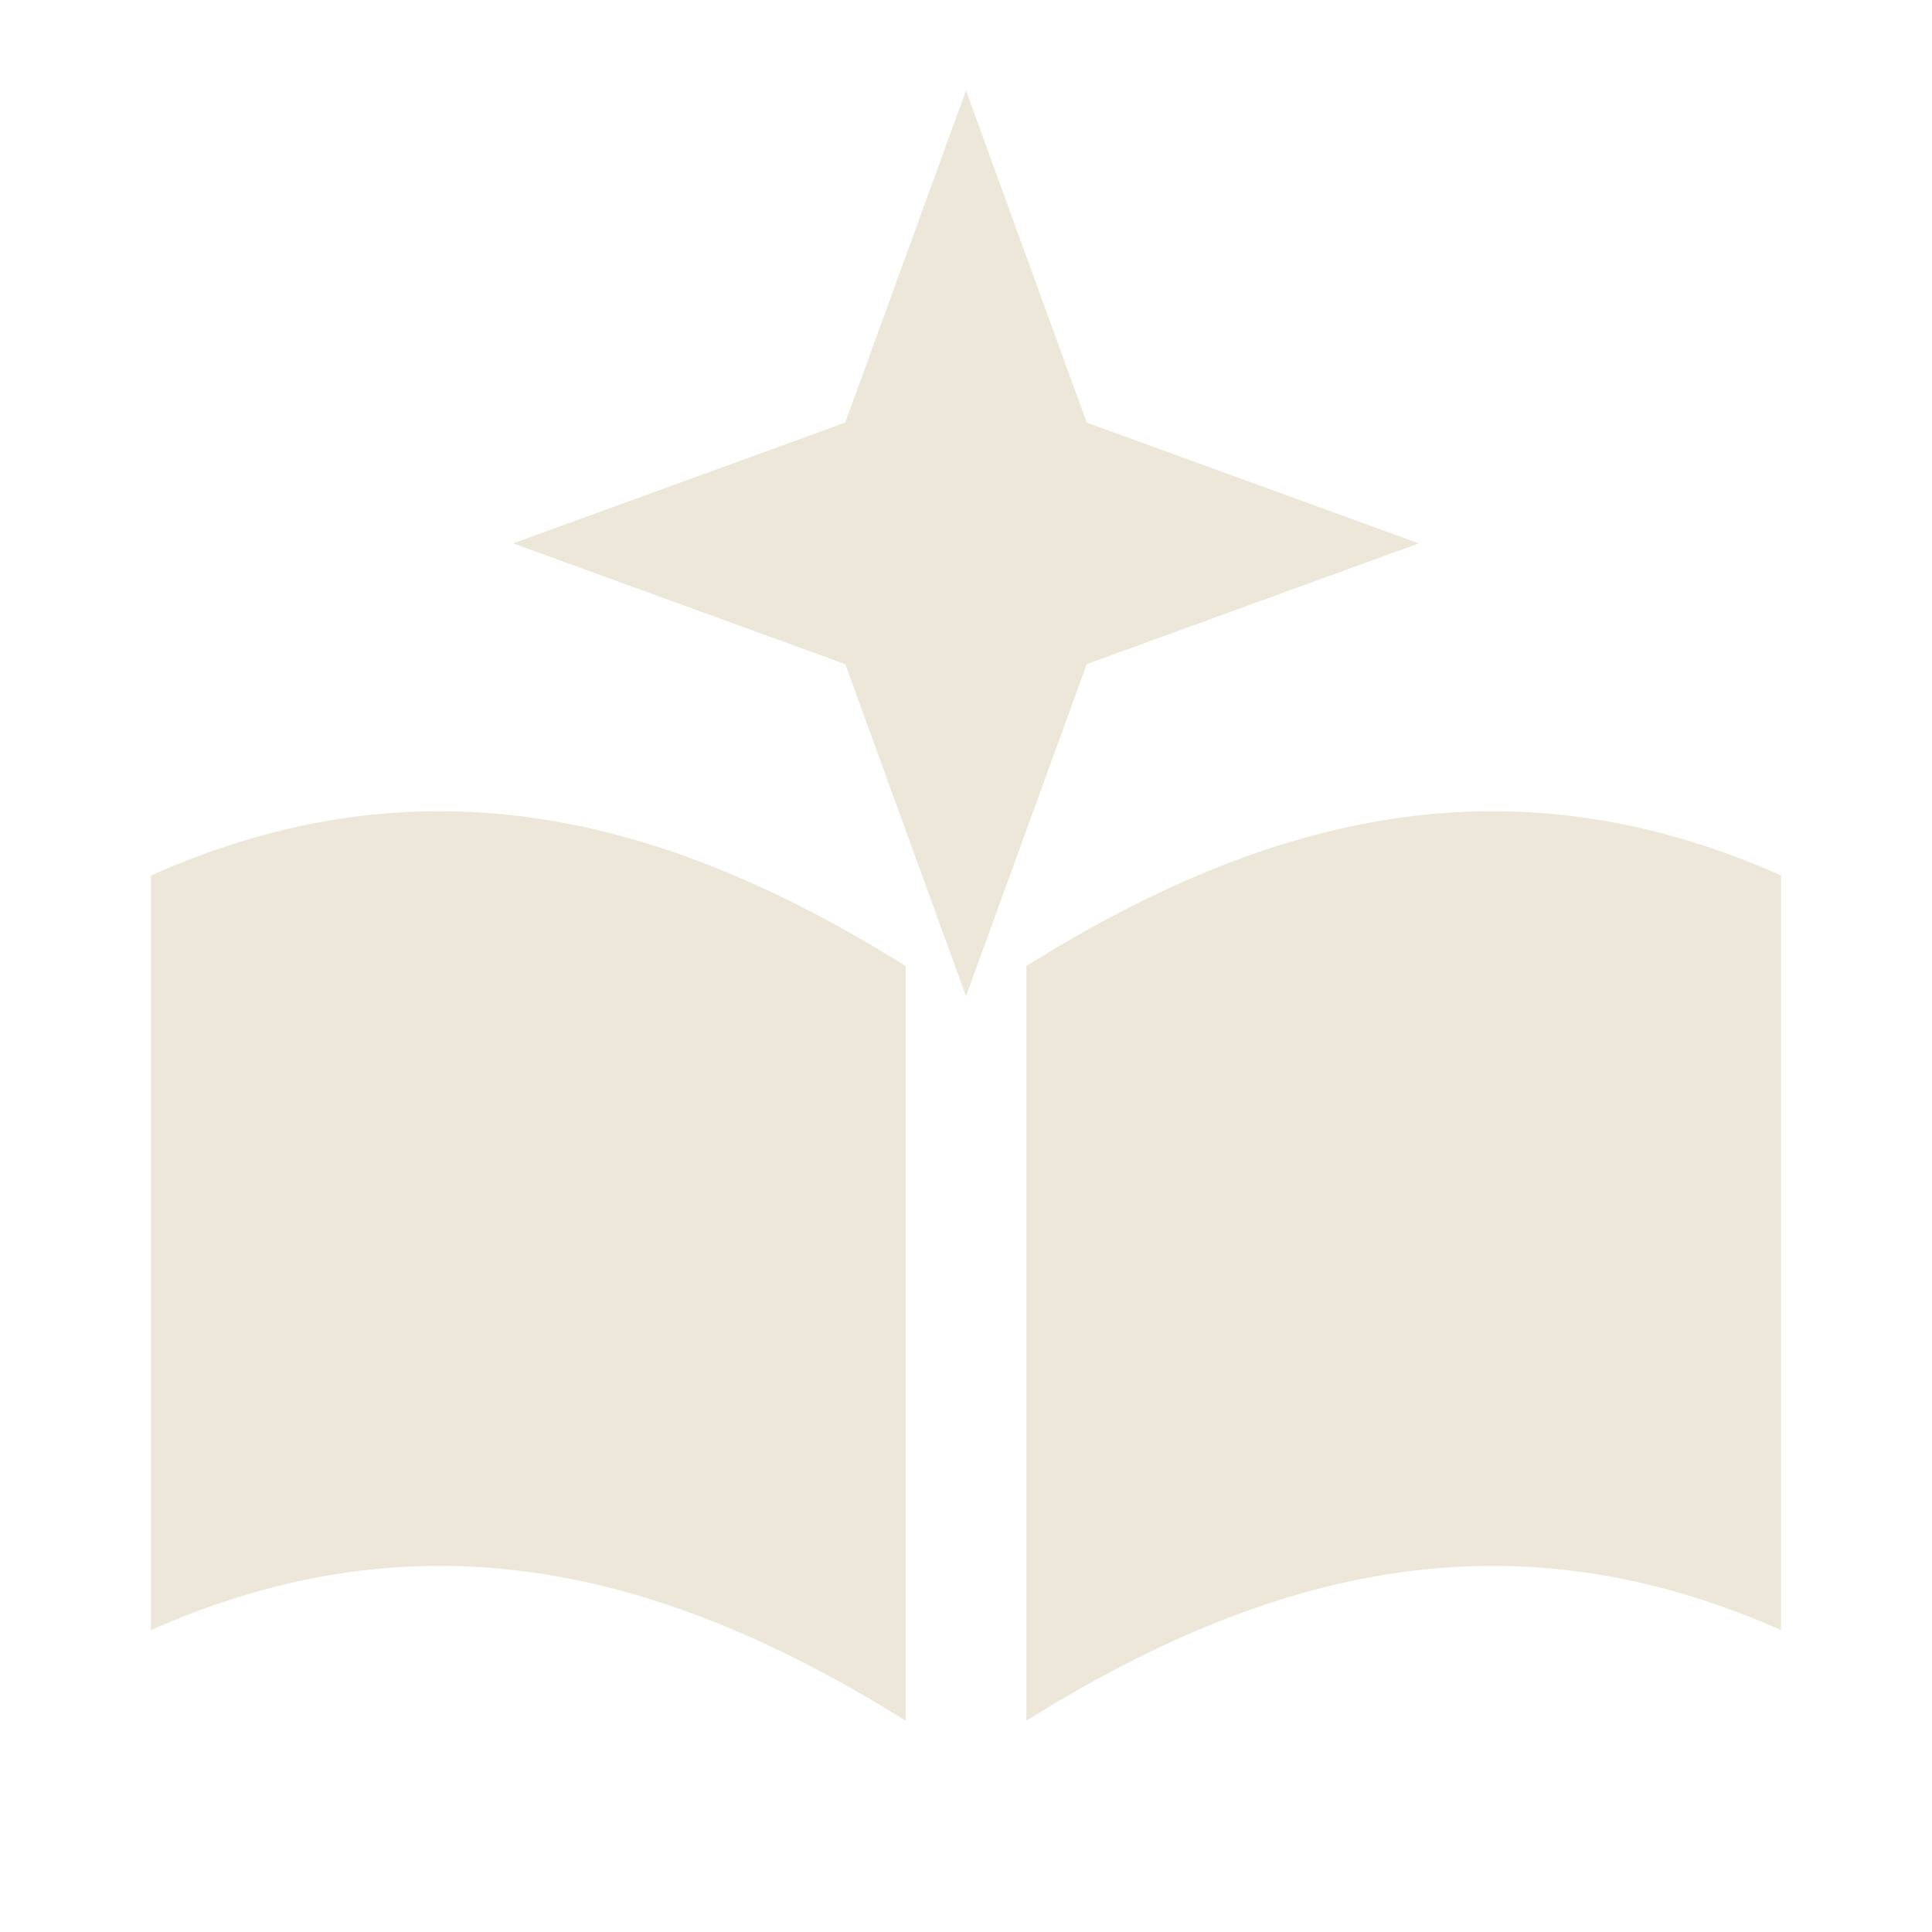
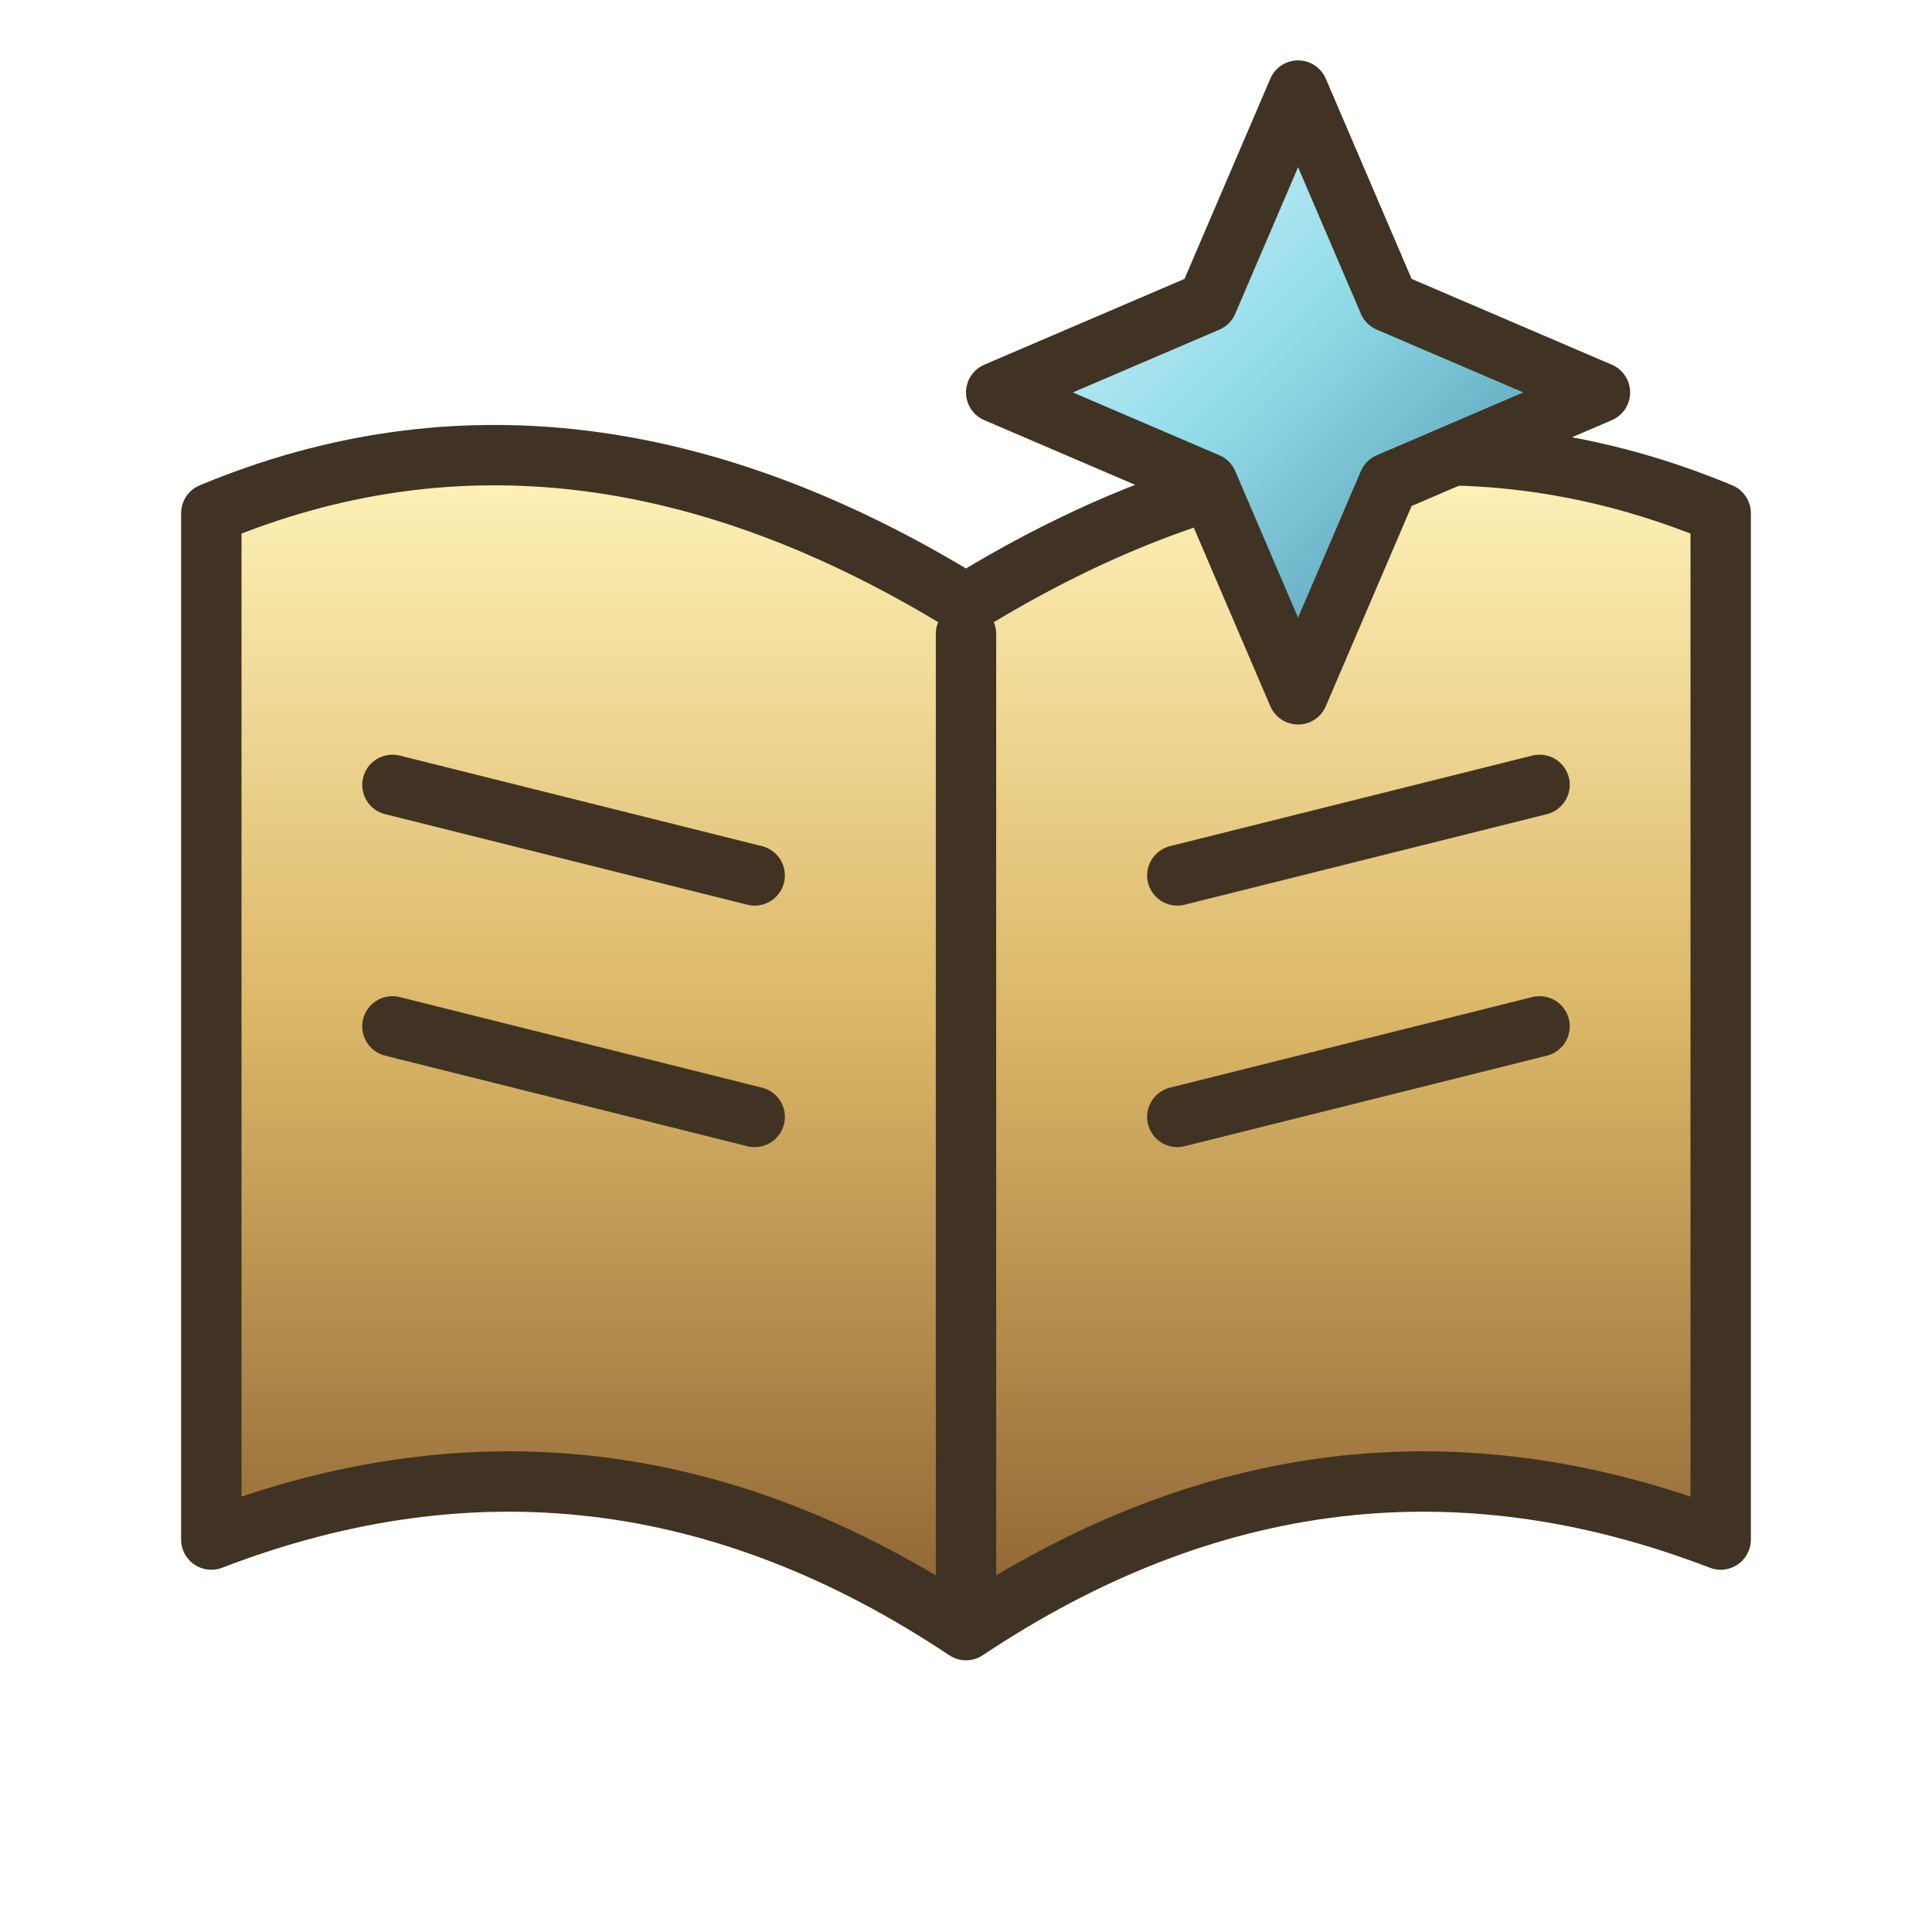
- <svg xmlns="http://www.w3.org/2000/svg" viewBox="0 0 64 64" width="64" height="64" fill="#ECE7D8">
-   <path d="M5 29c9-4 17-2 25 3v25c-8-5-16-7-25-3zm54 0c-9-4-17-2-25 3v25c8-5 16-7 25-3zM32 3l4 11 11 4-11 4-4 11-4-11-11-4 11-4z" />
+ <svg xmlns="http://www.w3.org/2000/svg" width="256" height="256" viewBox="0 0 64 64">
+   <defs>
+     <linearGradient id="gold" x2="0" y2="1">
+       <stop stop-color="#fff3ba" />
+       <stop offset=".48" stop-color="#dbb667" />
+       <stop offset="1" stop-color="#8c6232" />
+     </linearGradient>
+     <linearGradient id="steel" x2="1" y2="1">
+       <stop stop-color="#eefaff" />
+       <stop offset=".45" stop-color="#91dce9" />
+       <stop offset="1" stop-color="#387c99" />
+     </linearGradient>
+   </defs>
+   <g fill="url(#gold)" stroke="#403323" stroke-width="2" stroke-linejoin="round" stroke-linecap="round">
+     <path d="M7 17q12-5 25 3 13-8 25-3v34q-13-5-25 3-12-8-25-3Z" />
+     <path d="M32 21v32M13 26l12 3M13 34l12 3M39 29l12-3M39 37l12-3" fill="none" />
+     <path d="m43 3 3 7 7 3-7 3-3 7-3-7-7-3 7-3Z" fill="url(#steel)" />
+   </g>
</svg>
